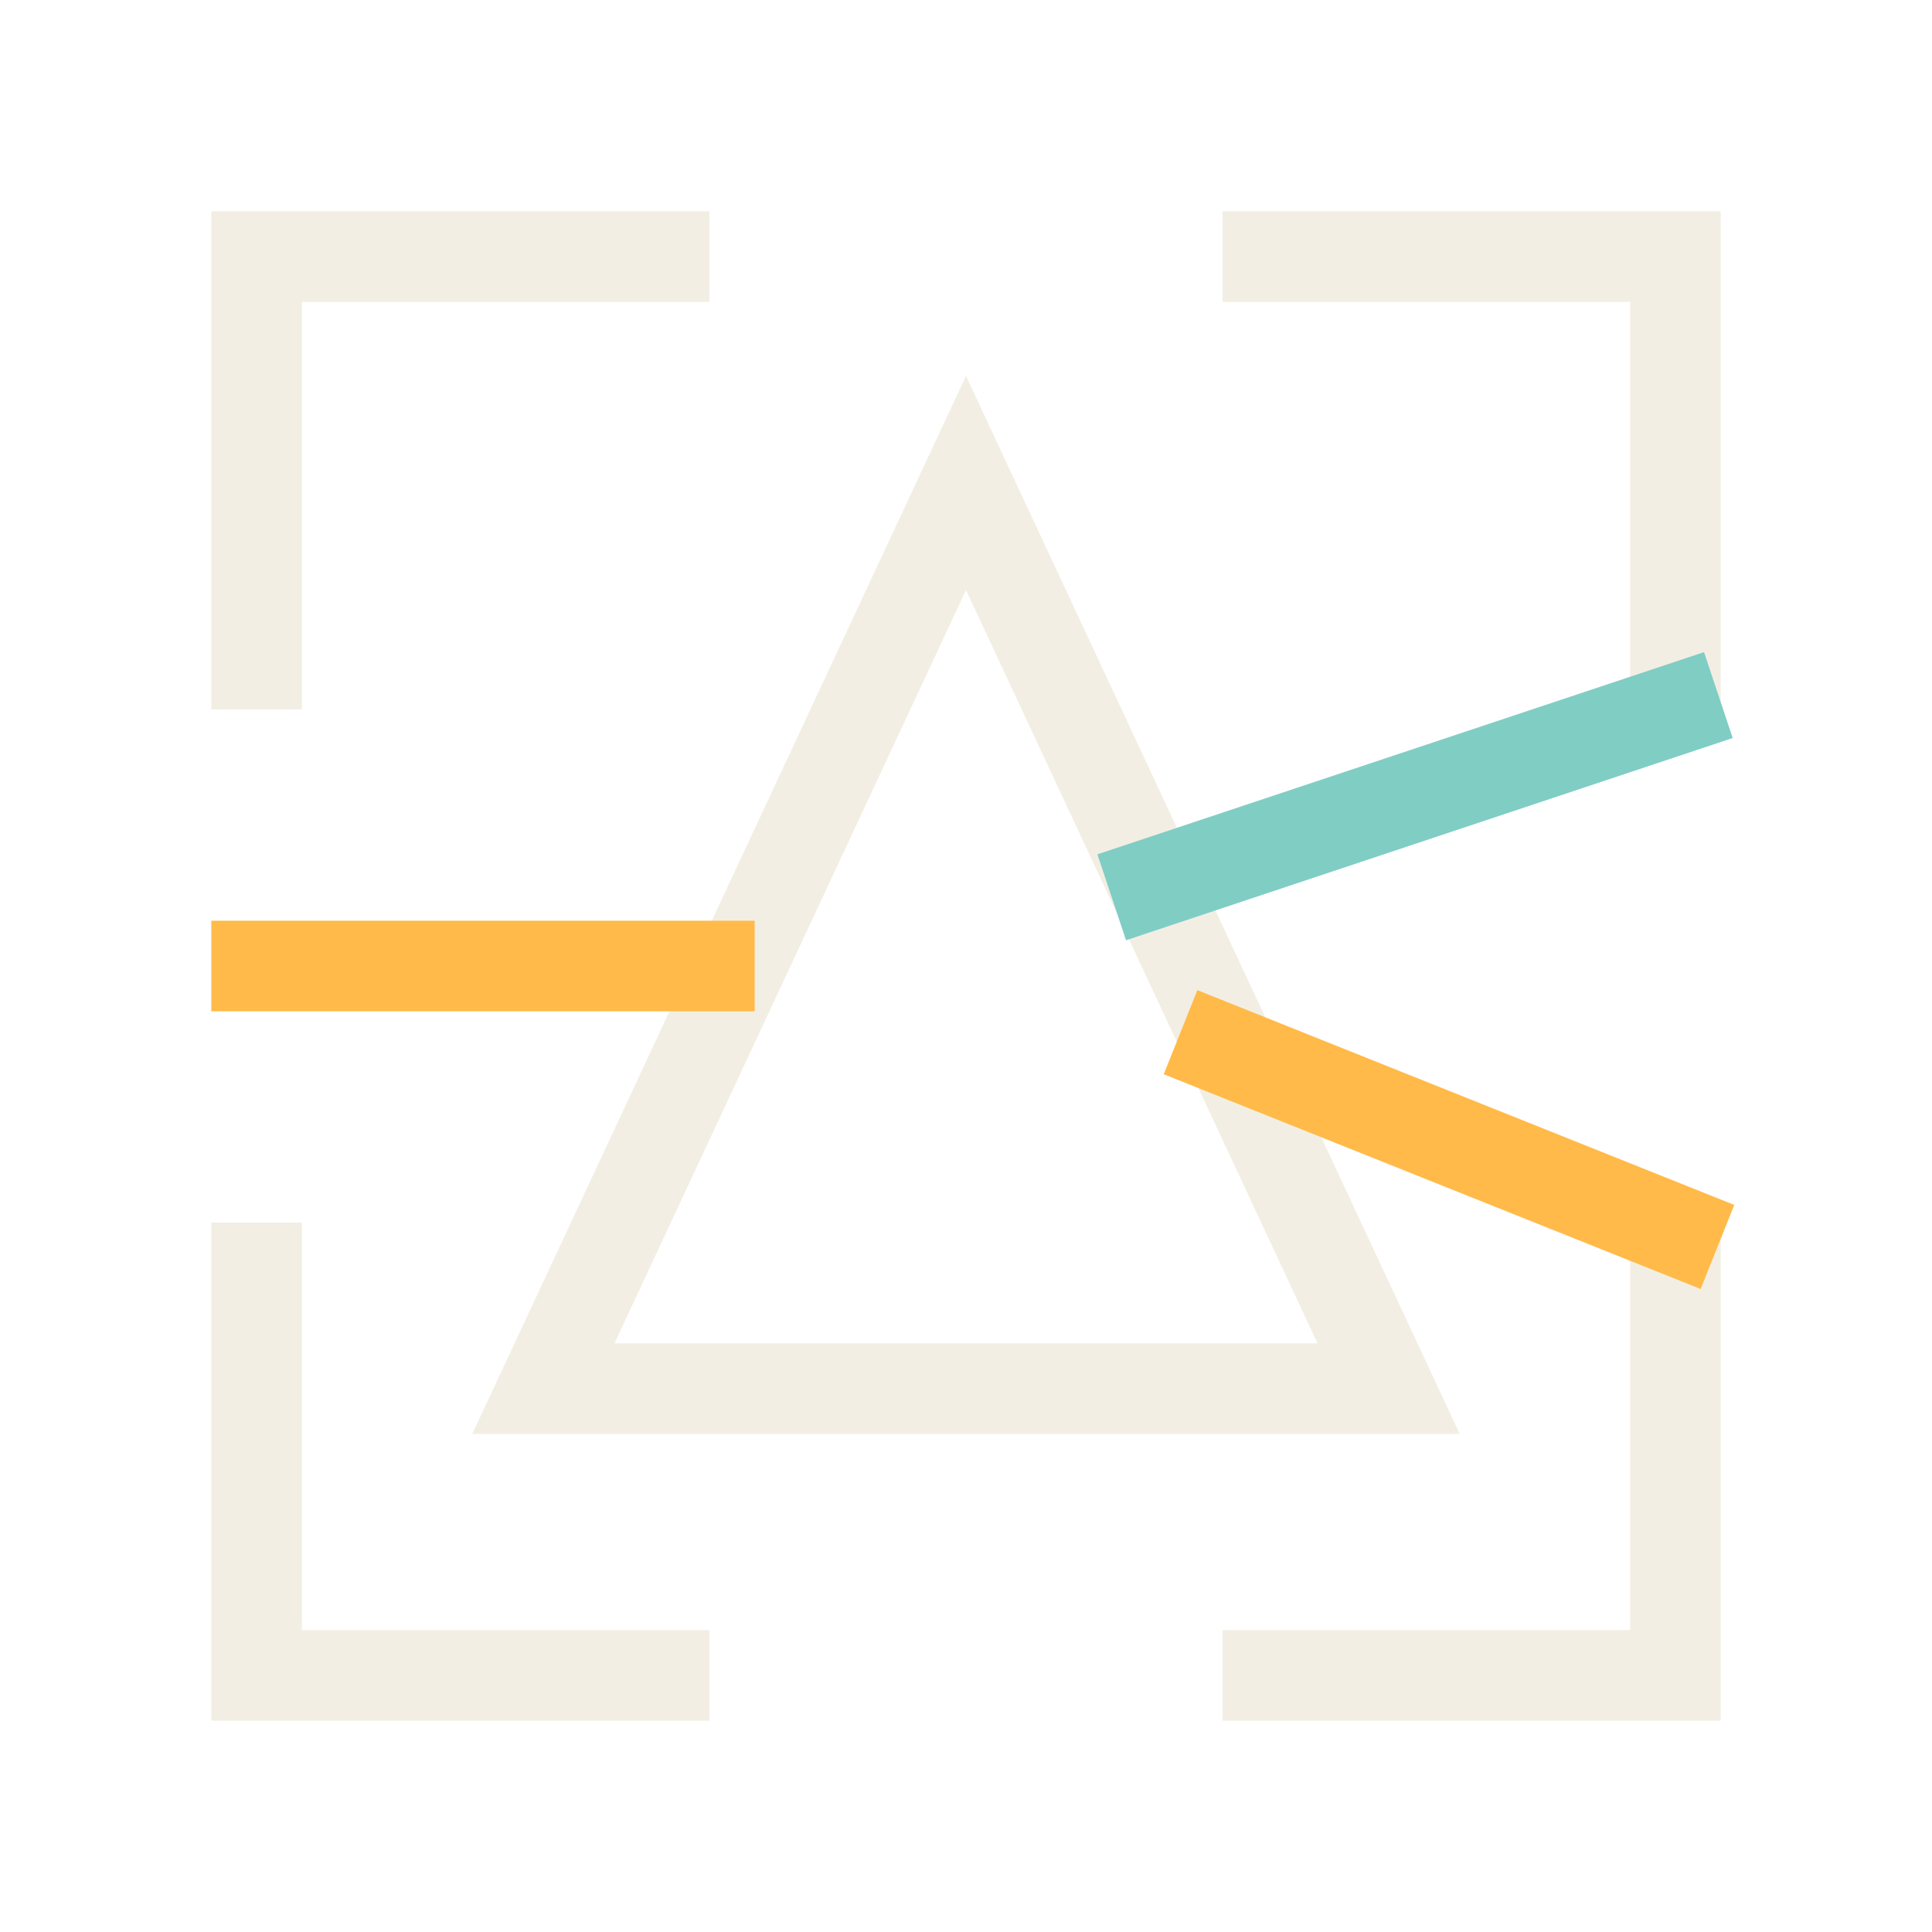
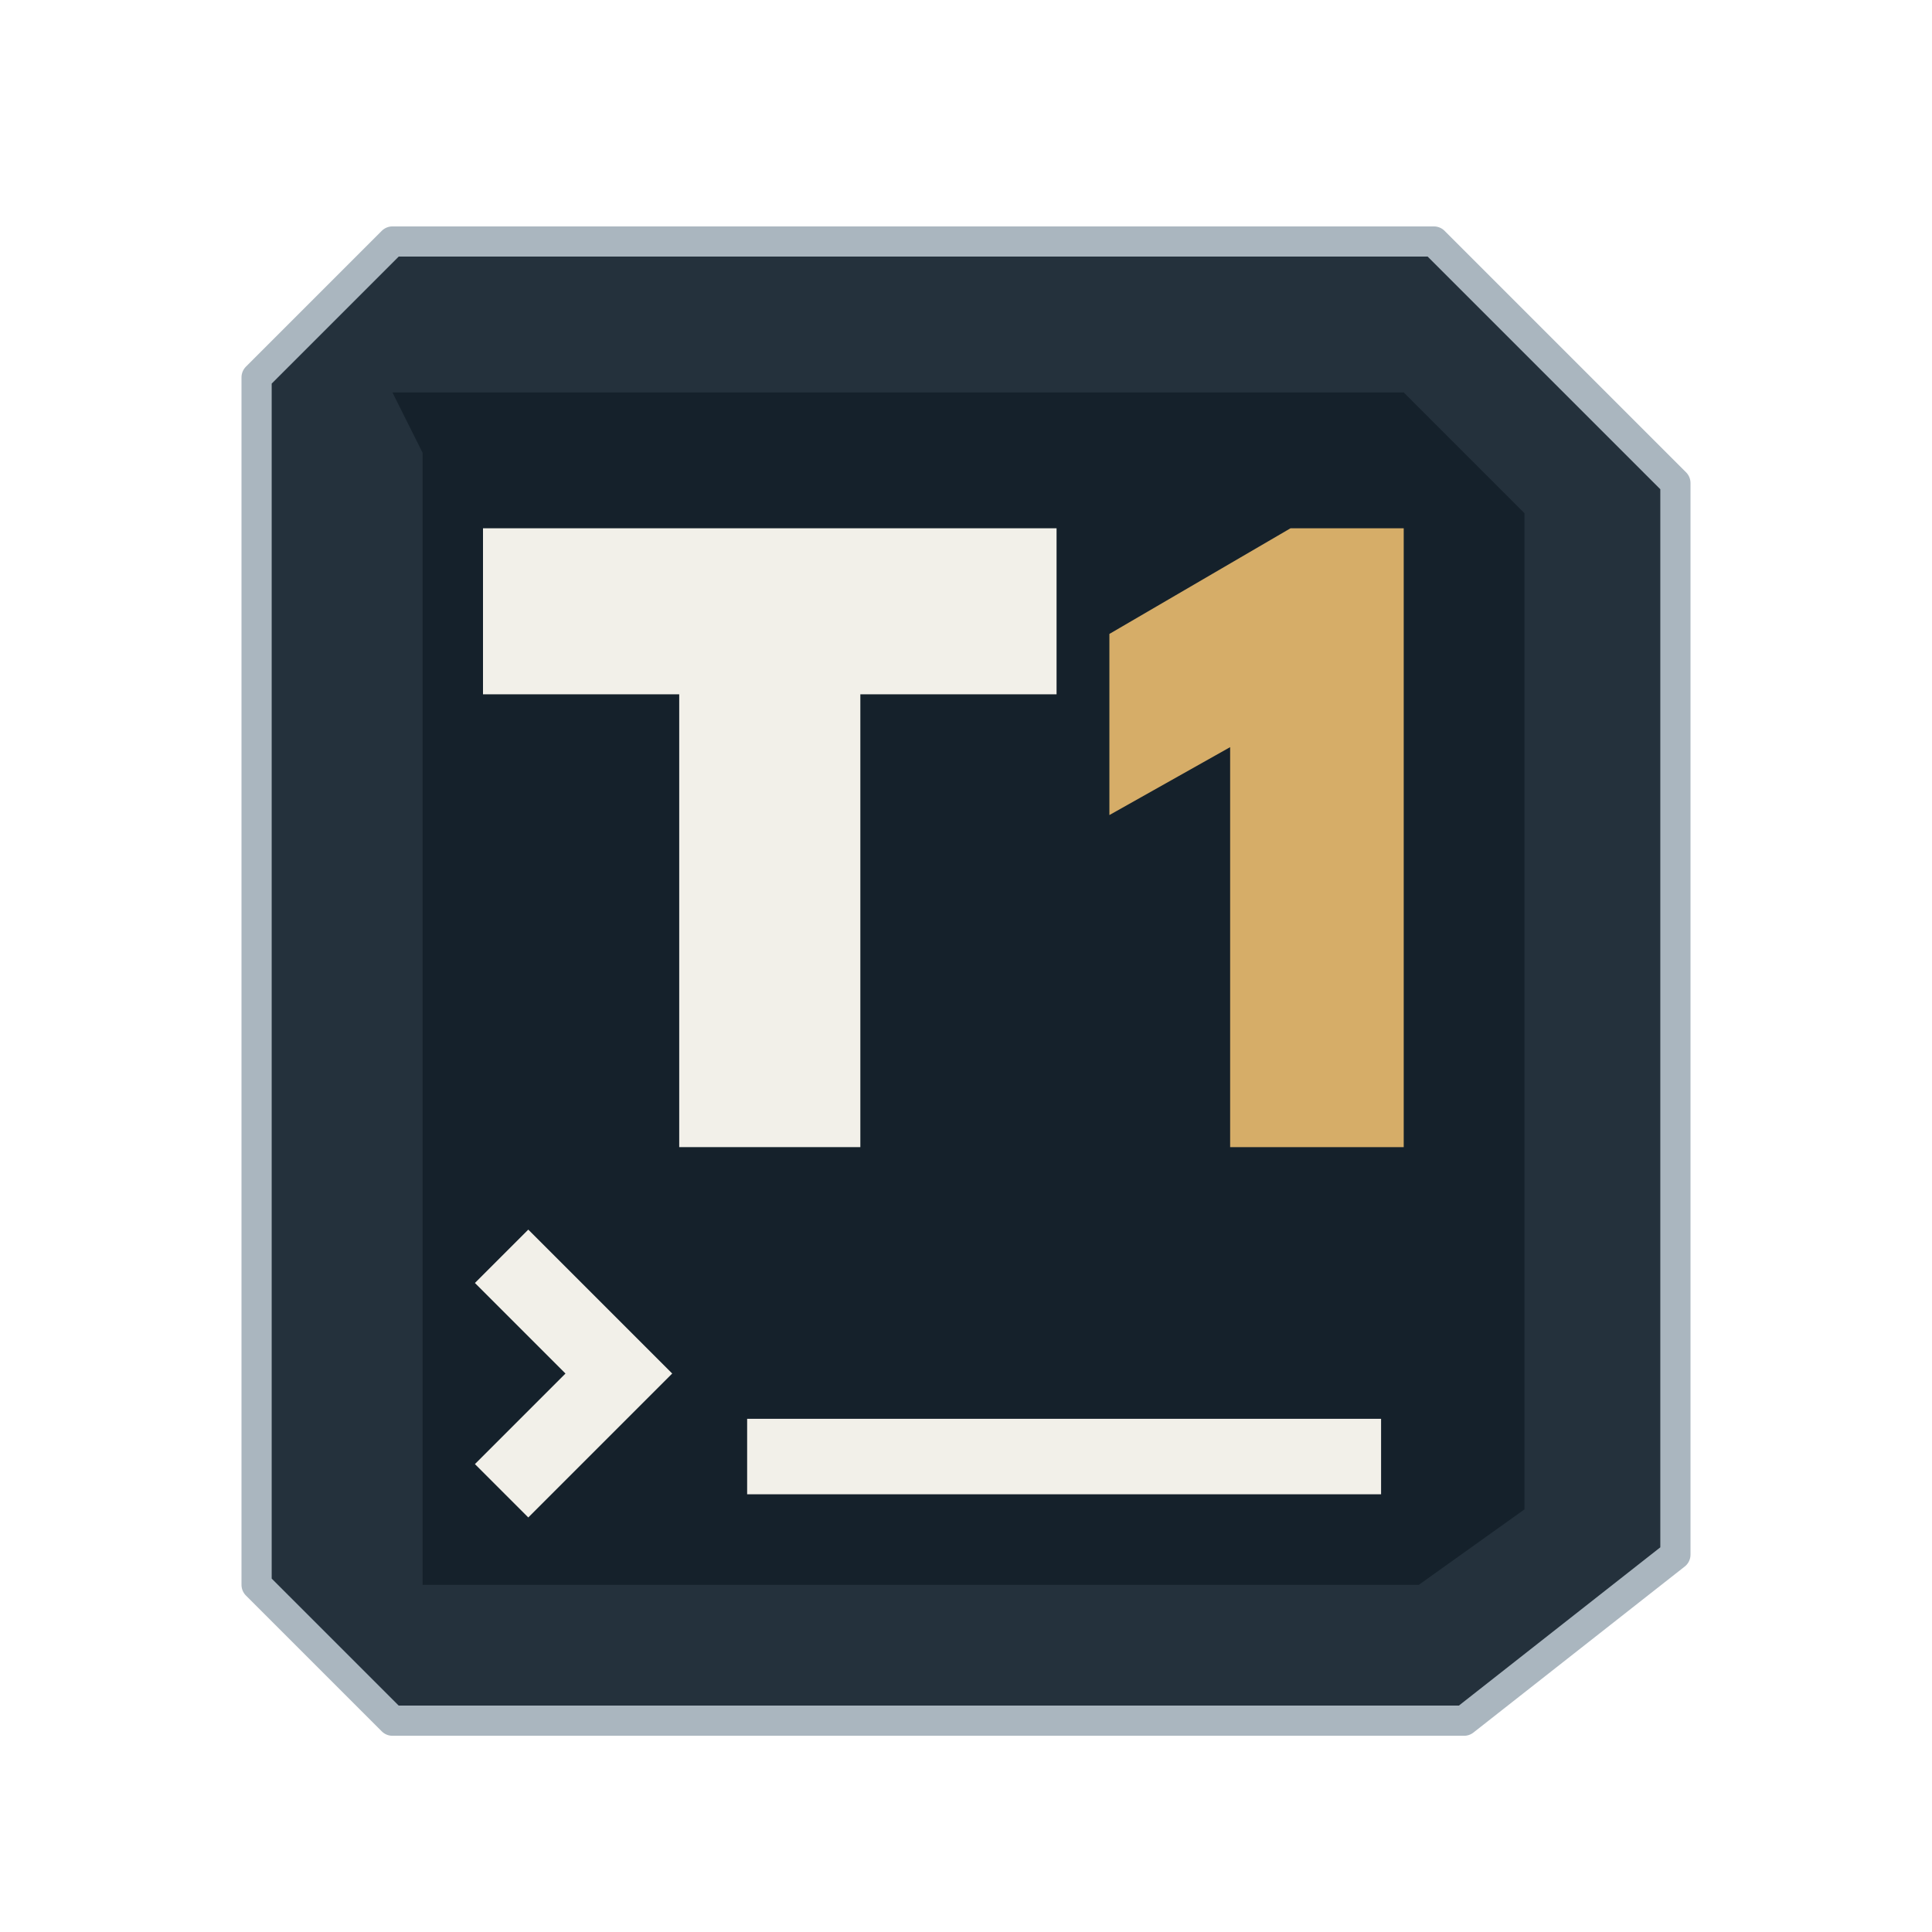
- <svg xmlns="http://www.w3.org/2000/svg" width="256" height="256" viewBox="0 0 256 256" role="img" aria-labelledby="title desc">
-   <g fill="none" stroke-linecap="square" stroke-linejoin="miter">
-     <path d="M34 88V34H88M168 34H222V88M222 168V222H168M88 222H34V168" stroke="#f3eee3" stroke-width="12" />
-     <path d="M128 64L72 184H184Z" stroke="#f3eee3" stroke-width="12" />
-     <path d="M34 128H94" stroke="#ffba49" stroke-width="12" />
-     <path d="M153 117L222 94" stroke="#80cdc4" stroke-width="12" />
-     <path d="M162 139L222 163" stroke="#ffba49" stroke-width="12" />
-   </g>
+ <svg xmlns="http://www.w3.org/2000/svg" viewBox="0 0 512 512" role="img" aria-labelledby="title">
+   <path fill="#24313c" stroke="#aab6bf" stroke-width="8" stroke-linejoin="round" d="M104 64H380L444 128V412L388 456H104L68 420V100Z" />
+   <path fill="#15212b" d="M104 104H372L404 136V400L376 420H112V120Z" />
+   <path fill="#f2f0e9" d="M128 140H280V184H228V304H180V184H128Z" />
+   <path fill="#d6ad68" d="M294 168L342 140H372V304H326V198L294 216Z" />
+   <path fill="none" stroke="#f2f0e9" stroke-width="20" stroke-linecap="square" stroke-linejoin="miter" d="M140 340L164 364L140 388M208 386H356" />
</svg>
